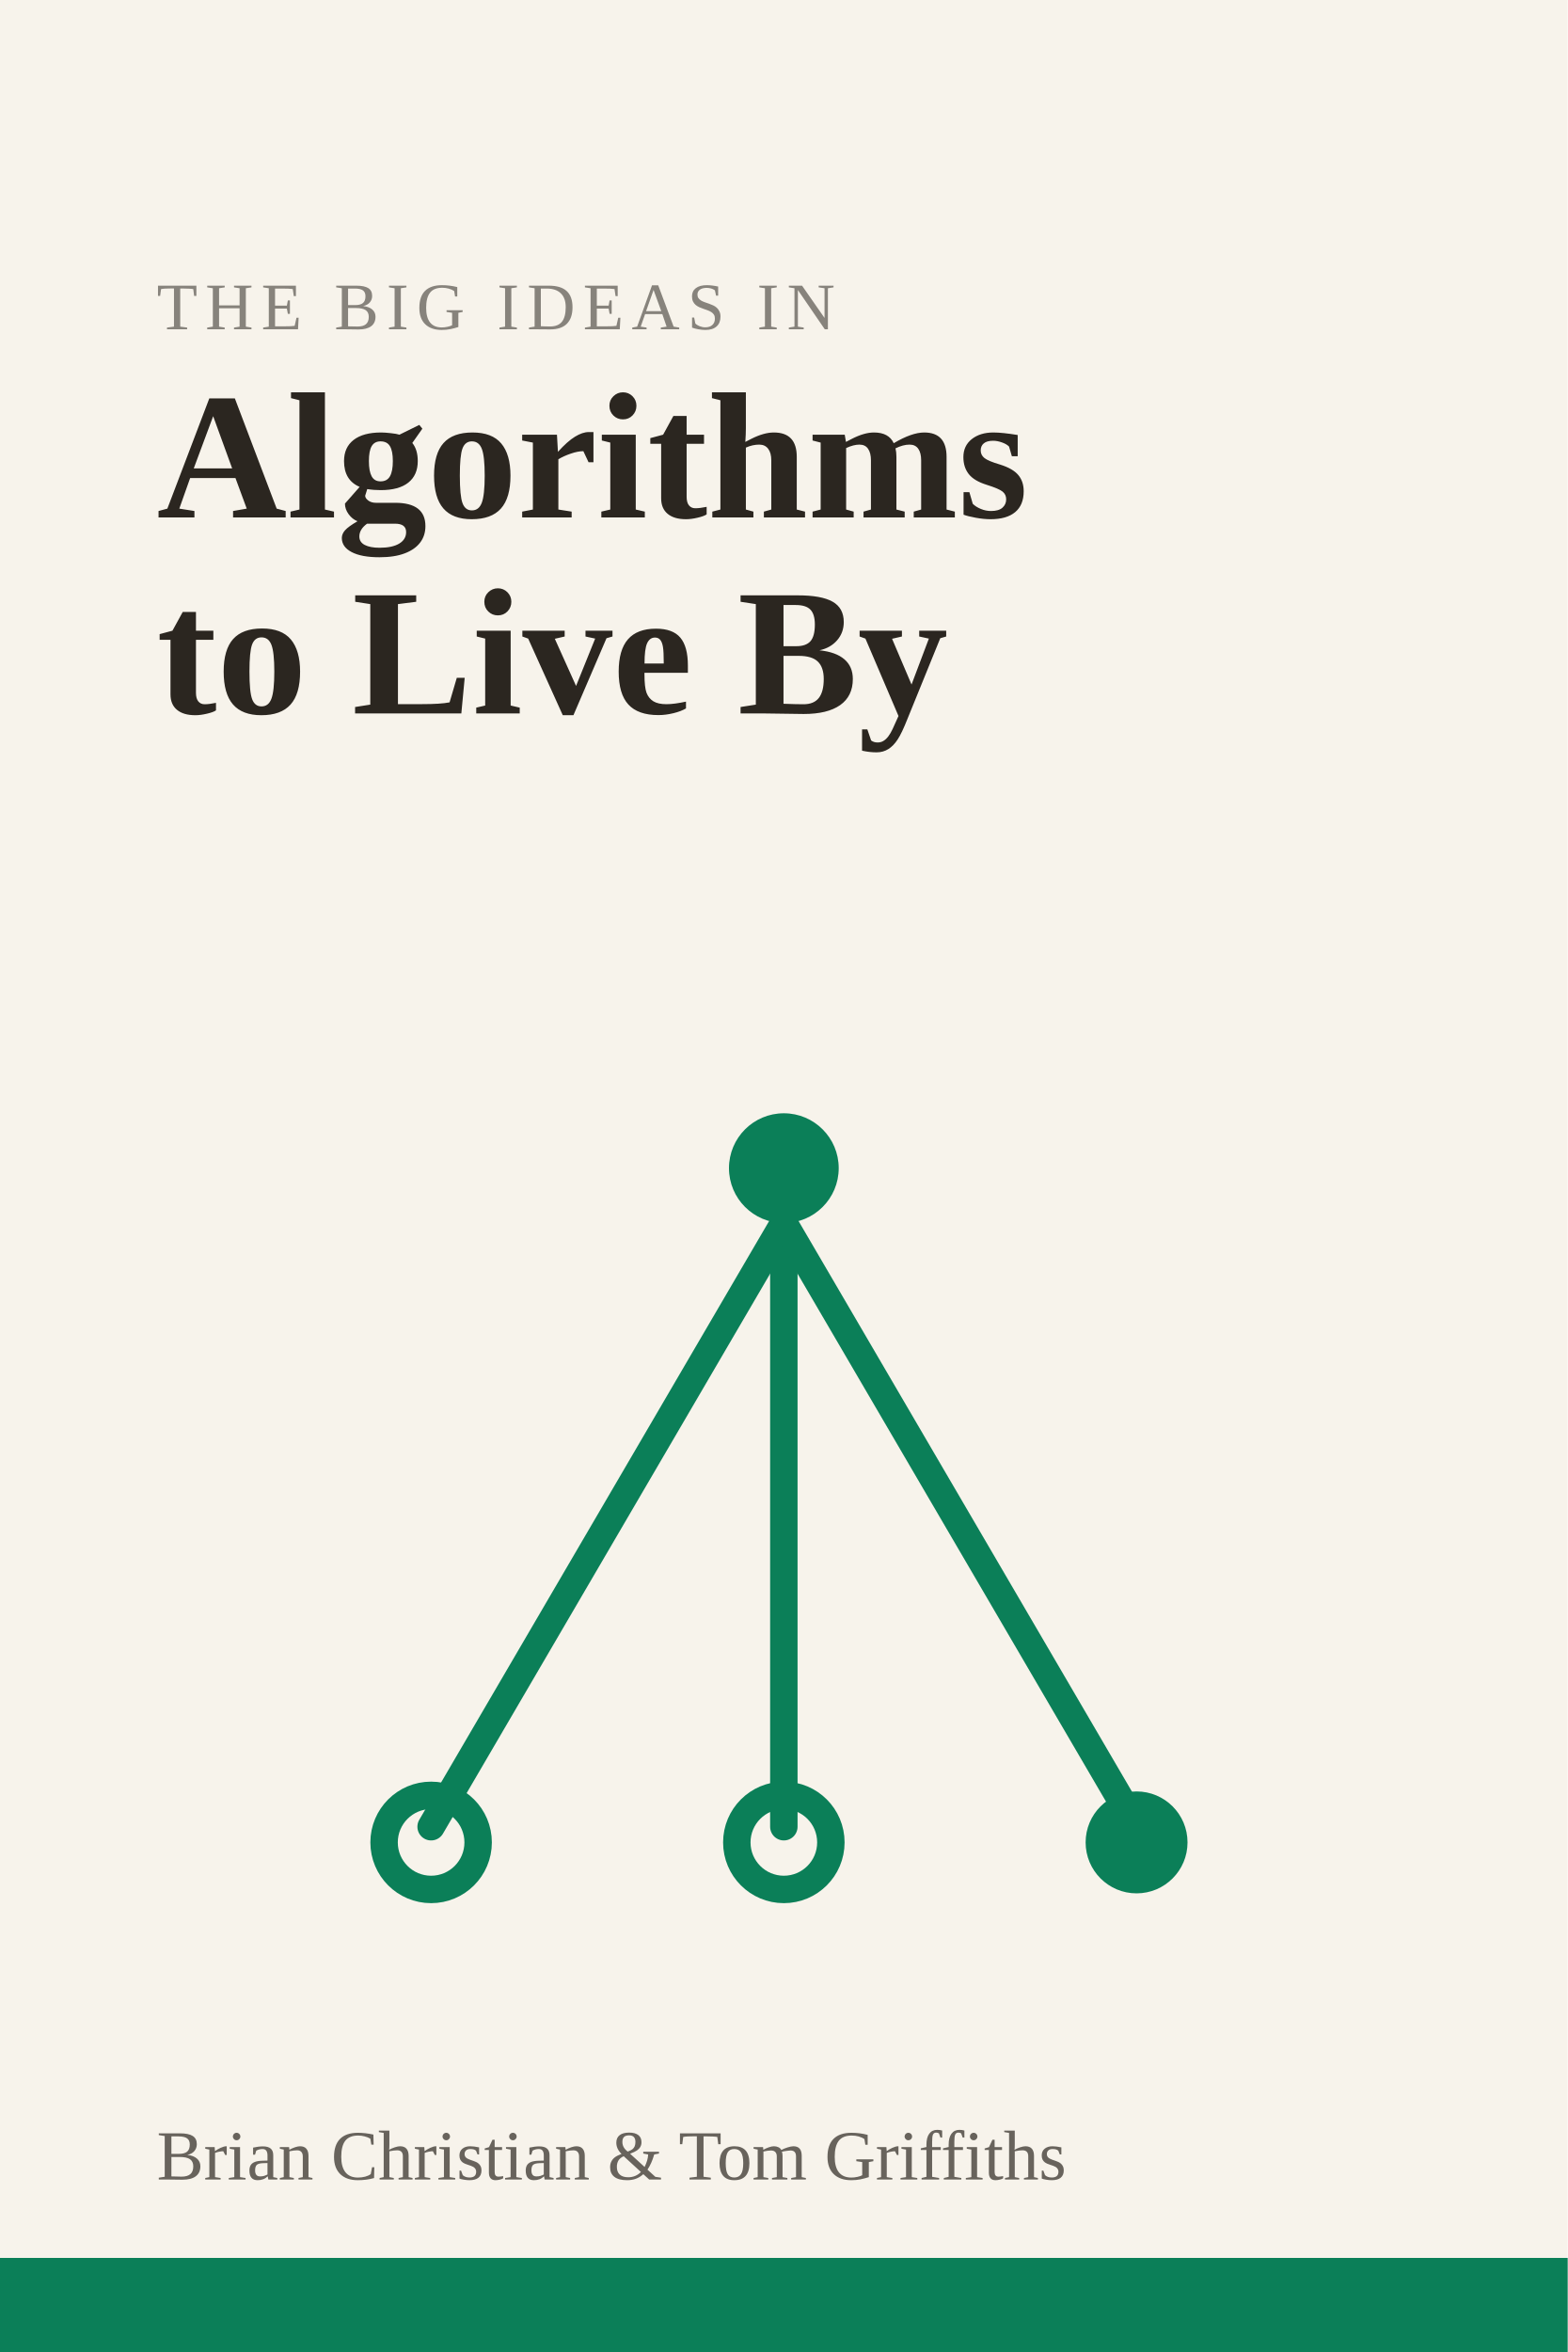
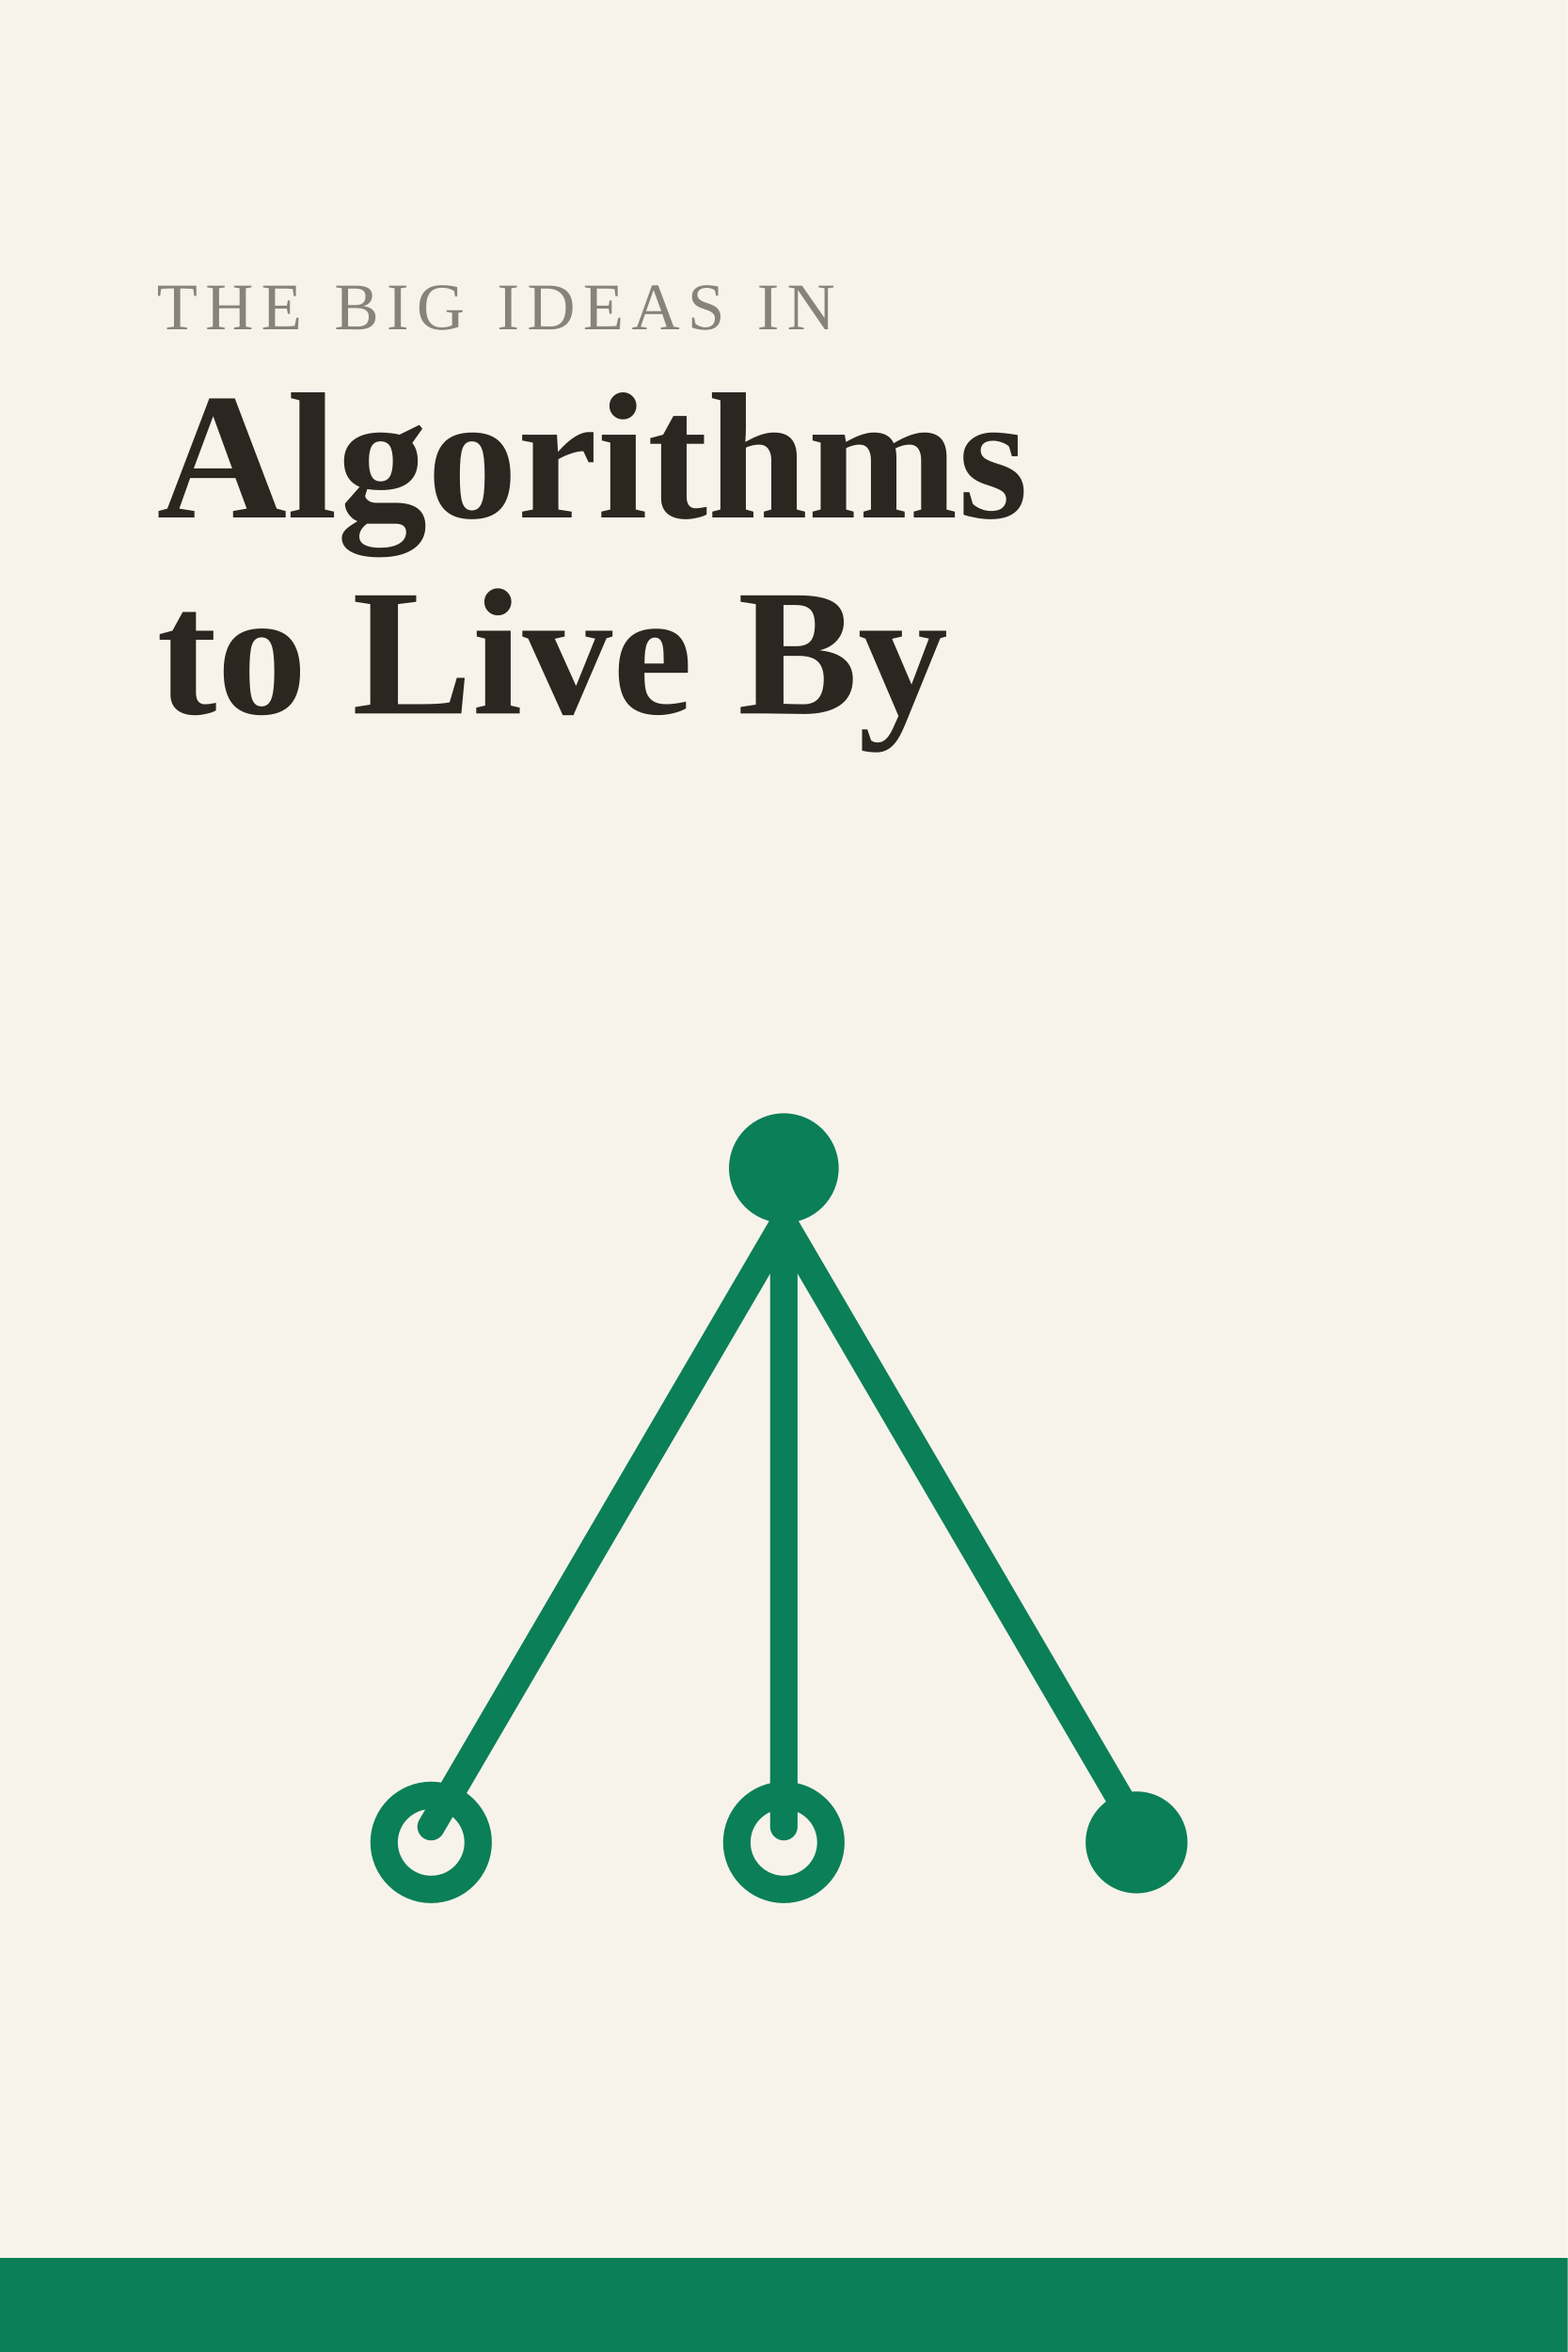
<svg xmlns="http://www.w3.org/2000/svg" viewBox="0 0 400 600" width="400" height="600">
  <rect width="400" height="600" fill="#F7F3EB" />
  <text x="40" y="84" font-family="Georgia, 'Times New Roman', serif" font-size="17" letter-spacing="2" fill="#2B2620" opacity="0.55">THE BIG IDEAS IN</text>
  <text x="40" y="132" font-family="Georgia, 'Times New Roman', serif" font-size="46" font-weight="600" fill="#2B2620">Algorithms</text>
  <text x="40" y="182" font-family="Georgia, 'Times New Roman', serif" font-size="46" font-weight="600" fill="#2B2620">to Live By</text>
  <g stroke="#0B7F58" stroke-width="7" stroke-linecap="round">
    <line x1="200" y1="312" x2="110" y2="466" />
    <line x1="200" y1="312" x2="200" y2="466" />
    <line x1="200" y1="312" x2="290" y2="466" />
  </g>
  <circle cx="200" cy="298" r="14" fill="#0B7F58" />
  <circle cx="110" cy="470" r="12" fill="none" stroke="#0B7F58" stroke-width="7" />
  <circle cx="200" cy="470" r="12" fill="none" stroke="#0B7F58" stroke-width="7" />
  <circle cx="290" cy="470" r="13" fill="#0B7F58" />
-   <text x="40" y="556" font-family="Georgia, 'Times New Roman', serif" font-size="18" fill="#2B2620" opacity="0.7">Brian Christian &amp; Tom Griffiths</text>
  <rect x="0" y="576" width="400" height="24" fill="#0B7F58" />
</svg>
